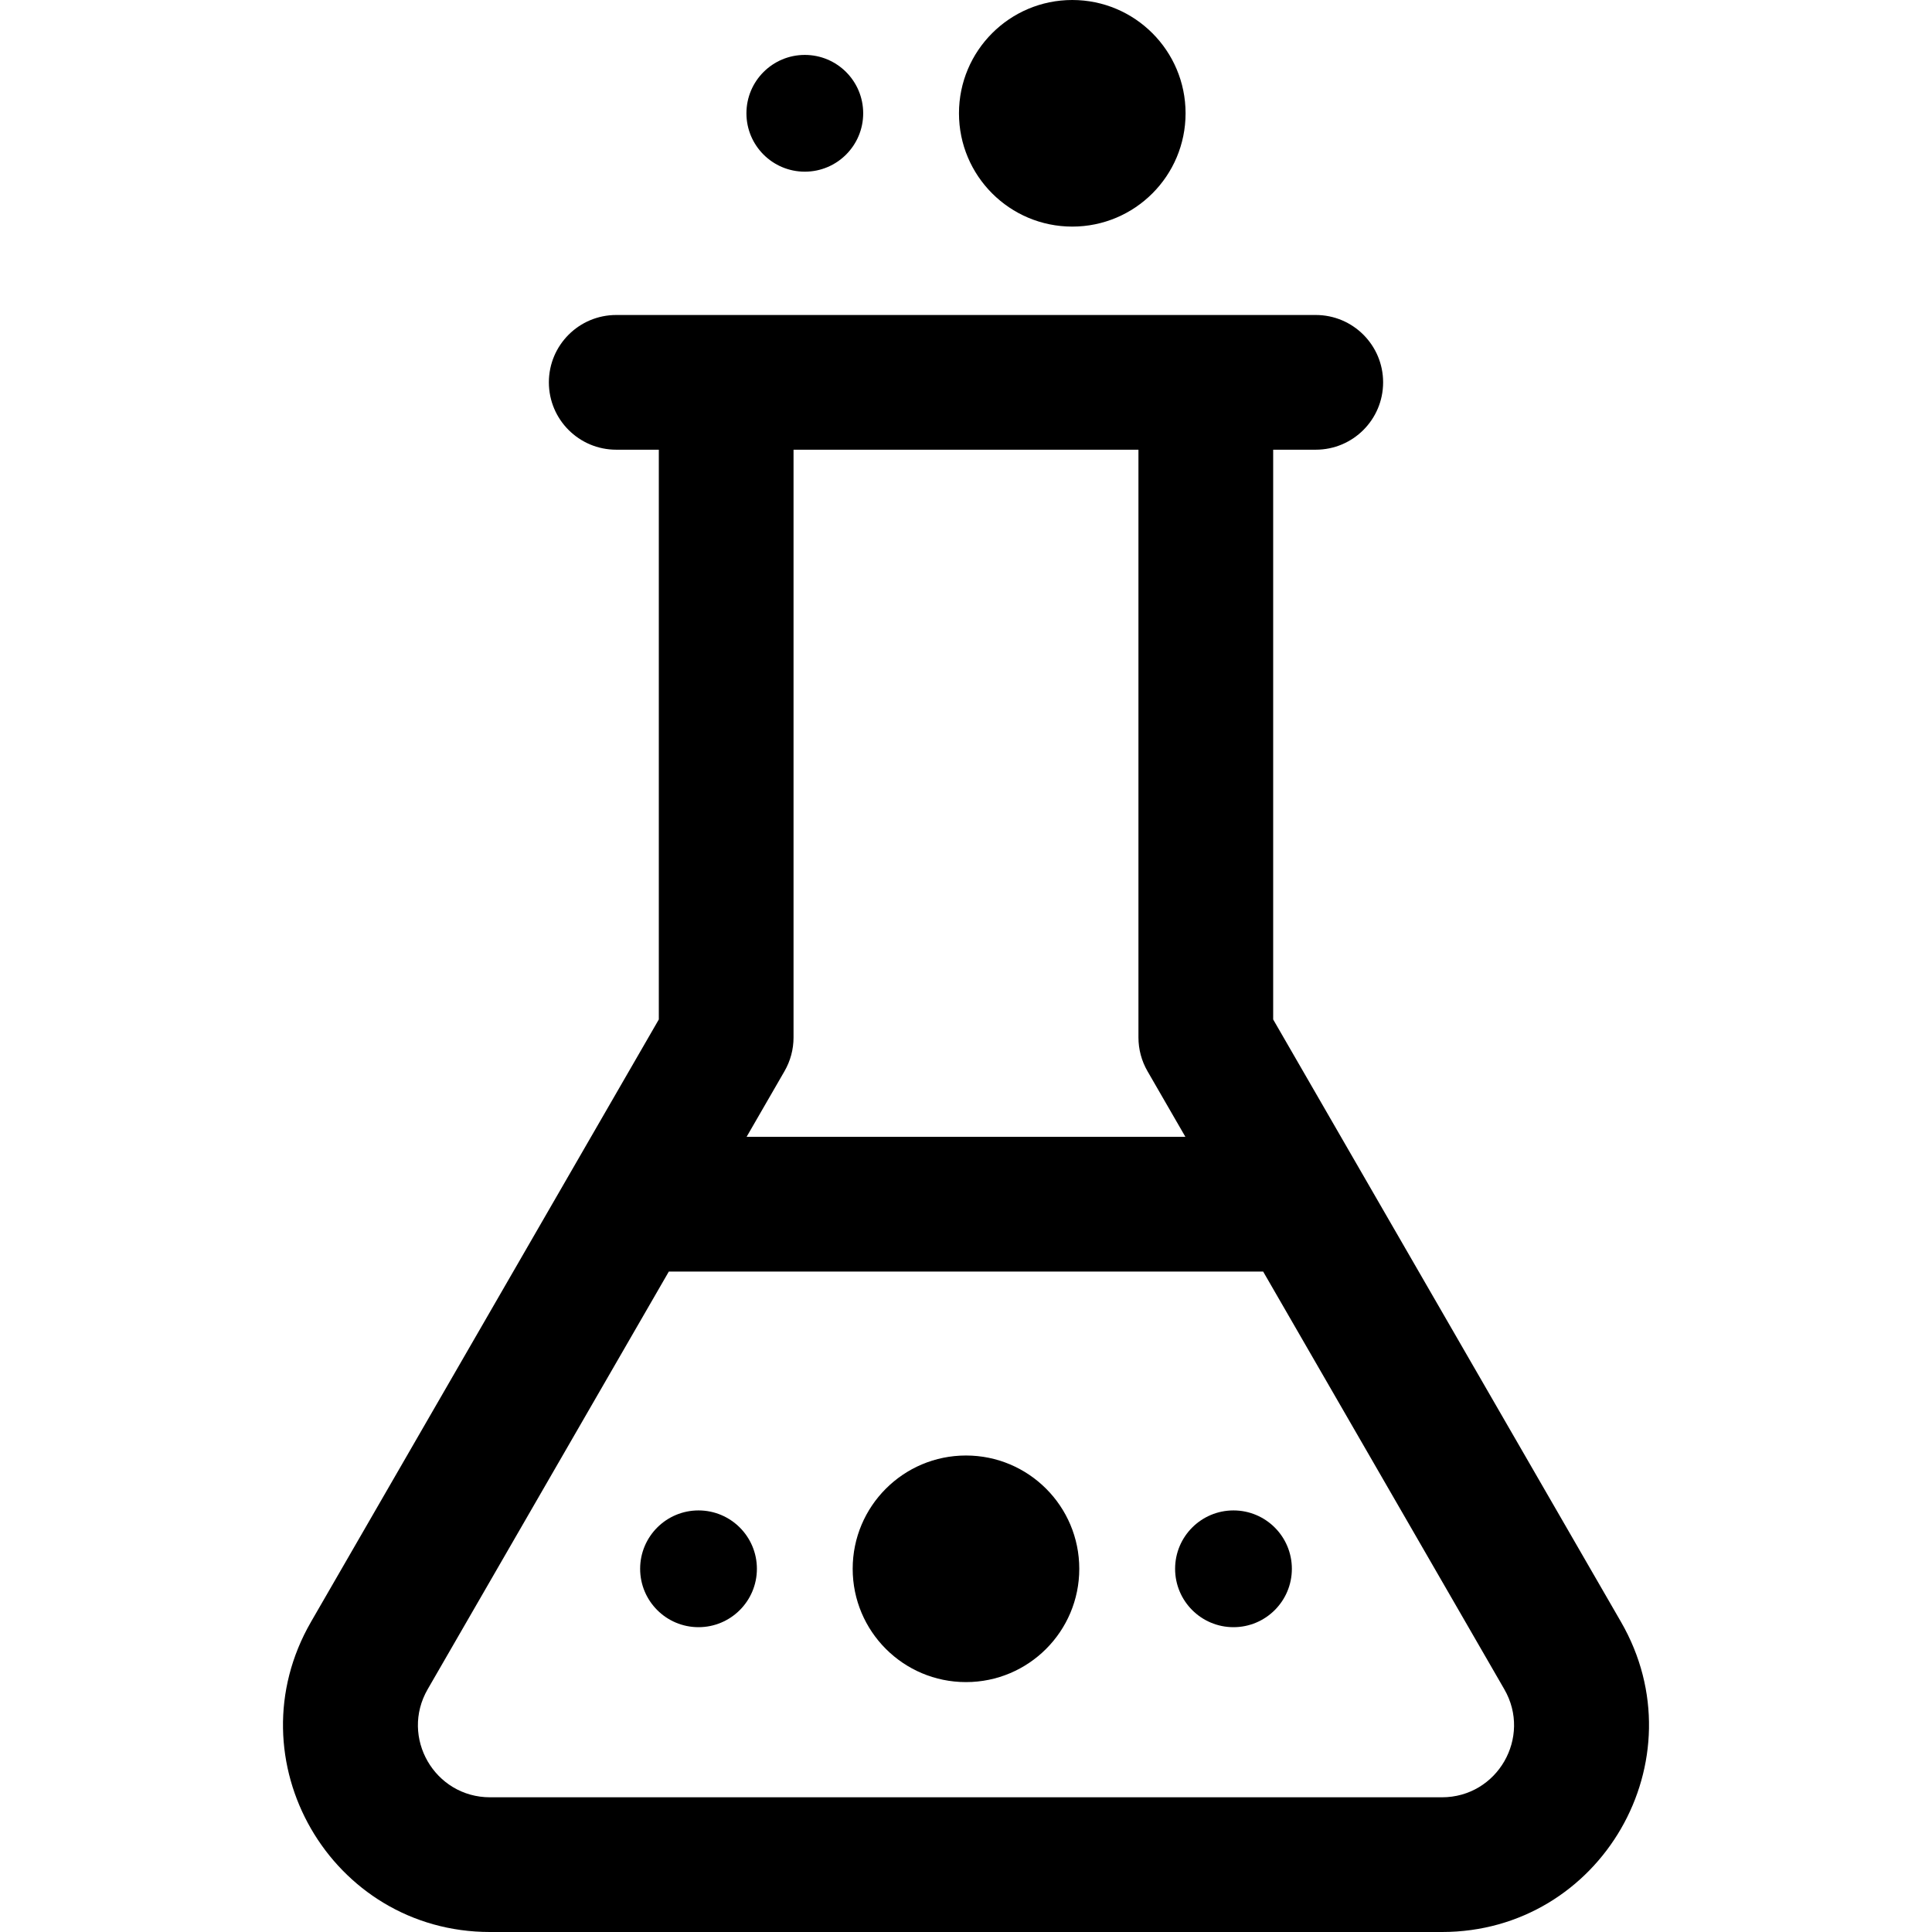
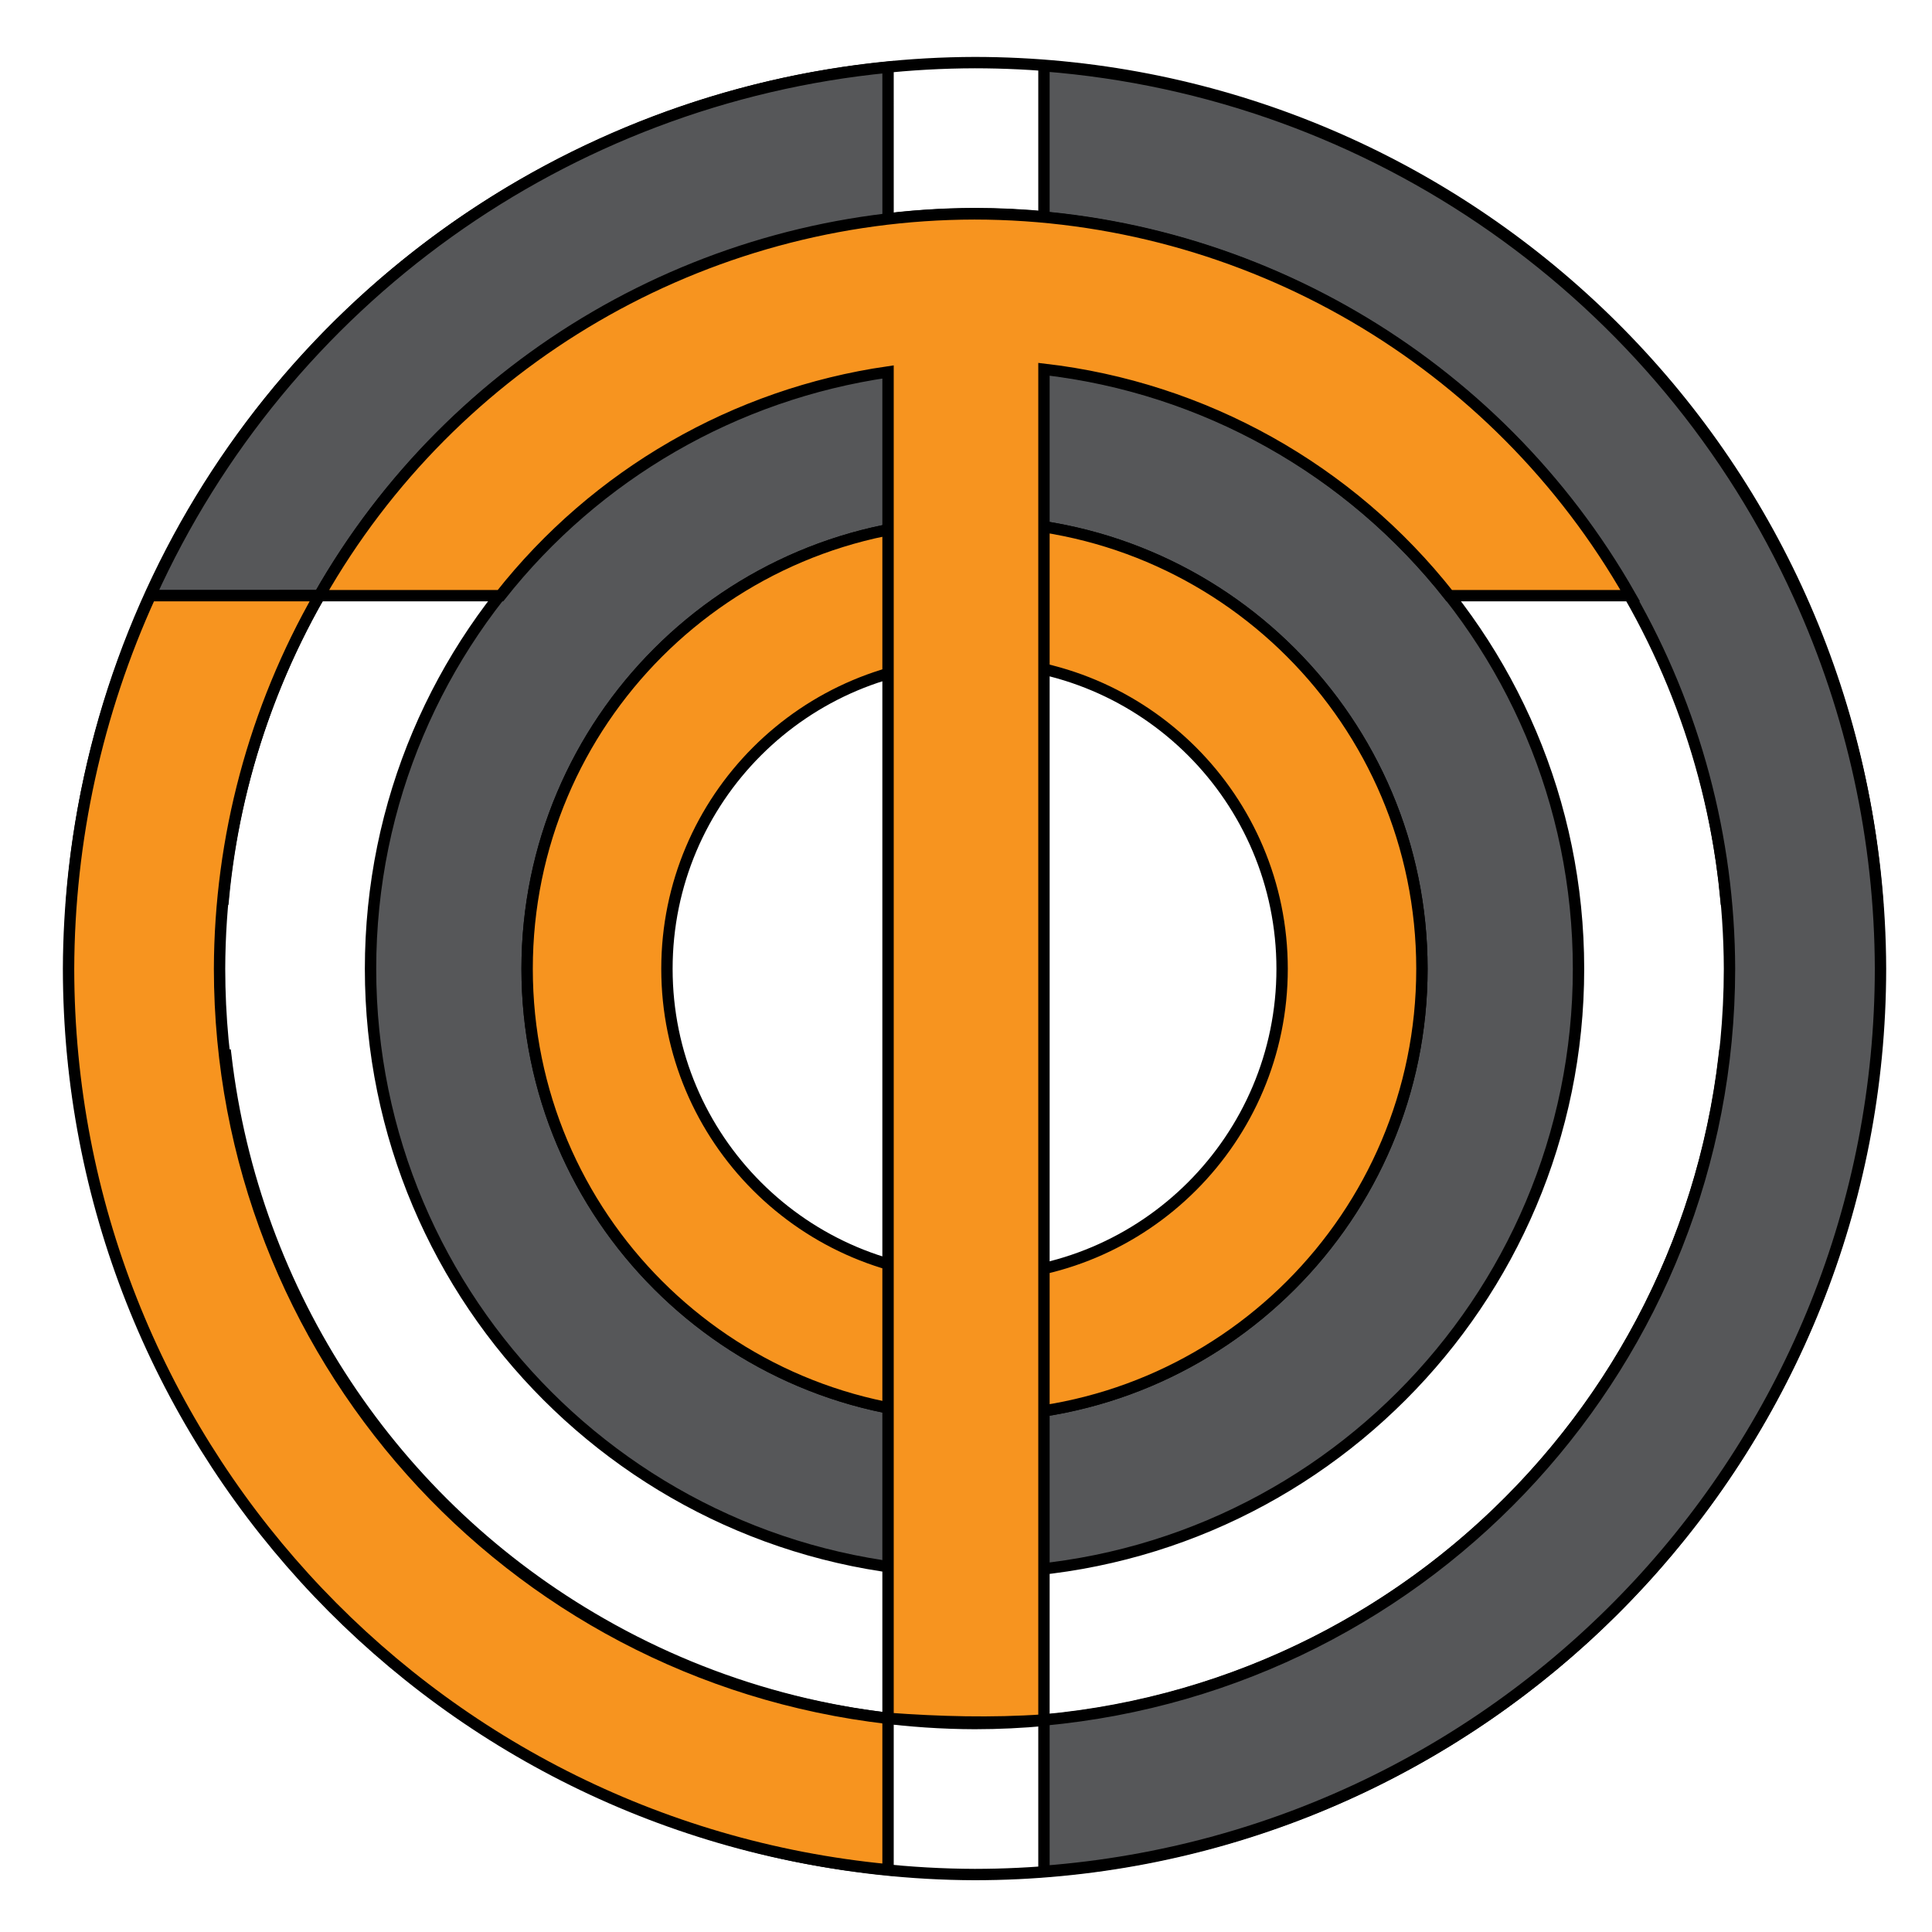
- <svg xmlns="http://www.w3.org/2000/svg" viewBox="0 0 511.999 511.999">
-   <path d="M429.576 429.813l-92.173-159.647v-150.99h11.287c9.858 0 17.85-7.99 17.85-17.85s-7.99-17.85-17.85-17.85H163.306c-9.858 0-17.85 7.99-17.85 17.85s7.99 17.85 17.85 17.85h11.287v150.99L82.42 429.81C61.333 466.335 87.655 512 129.87 512h252.256c42.173 0 68.557-45.628 47.45-82.187zm-221.673-145.94c1.566-2.712 2.392-5.79 2.392-8.924V119.176H301.7v155.77c0 3.134.826 6.213 2.393 8.926l10.044 17.396H197.86l10.043-17.396zM382.126 476.3H129.87c-14.69 0-23.89-15.89-16.532-28.634l63.907-110.69h157.503l63.907 110.69c7.345 12.718-1.81 28.634-16.53 28.634z" />
-   <circle cx="185.114" cy="415.748" r="15.471" />
-   <circle cx="255.994" cy="415.748" r="30.025" />
-   <circle cx="326.886" cy="415.748" r="15.471" />
-   <circle cx="213.283" cy="30.025" r="15.471" />
-   <circle cx="284.163" cy="30.025" r="30.025" />
+ <svg xmlns="http://www.w3.org/2000/svg" width="340" height="340" viewBox="0 0 89.958 89.958">
+   <g stroke="#000">
+     <path d="M3.34 41.866h7.057a35.154 35.154 0 0 1 17.616-27.271 35.154 35.154 0 0 1 17.376-4.65c18.15.016 33.305 13.847 34.975 31.92h7.048C85.724 19.902 67.418 2.935 45.389 2.915a42.185 42.185 0 0 0-17.376 3.794A42.184 42.184 0 0 0 3.34 41.866zm.066 7.26a42.184 42.184 0 0 0 24.607 34.35 42.184 42.184 0 0 0 17.376 3.807c21.723-.02 39.879-16.534 41.952-38.158h-7.052c-2.045 17.73-17.052 31.115-34.9 31.127a35.154 35.154 0 0 1-17.376-4.649 35.154 35.154 0 0 1-17.502-26.478z" fill="none" stroke-width=".529" />
+     <path d="M48.609 3.063v7.057a35.154 35.154 0 0 1 27.27 17.616 35.154 35.154 0 0 1 4.65 17.375c-.015 18.151-13.846 33.306-31.92 34.975v7.048C70.574 85.446 87.54 67.141 87.56 45.111a42.184 42.184 0 0 0-3.794-17.375A42.184 42.184 0 0 0 48.609 3.063zm-7.26.065A42.184 42.184 0 0 0 6.998 27.736h7.873A35.154 35.154 0 0 1 41.35 10.233z" fill="#565759" stroke-width=".529" />
+     <path d="M45.376 16.989A28.123 28.123 0 0 0 17.253 45.11a28.123 28.123 0 0 0 28.123 28.123 28.123 28.123 0 0 0 28.123-28.123A28.123 28.123 0 0 0 45.376 16.99zm0 7.29a20.832 20.832 0 0 1 20.832 20.832 20.832 20.832 0 0 1-20.832 20.832 20.832 20.832 0 0 1-20.832-20.832A20.832 20.832 0 0 1 45.376 24.28z" fill="#565759" stroke-width=".529" />
+     <path d="M45.376 24.28A20.832 20.832 0 0 0 24.544 45.11a20.832 20.832 0 0 0 20.832 20.832 20.832 20.832 0 0 0 20.832-20.832A20.832 20.832 0 0 0 45.376 24.28zm0 6.51A14.322 14.322 0 0 1 59.698 45.11a14.322 14.322 0 0 1-14.322 14.322 14.322 14.322 0 0 1-14.322-14.322A14.322 14.322 0 0 1 45.376 30.79z" fill="#f7941f" stroke-width=".529" />
+     <path d="M6.998 27.736A42.184 42.184 0 0 0 3.192 45.11c.02 21.723 16.534 39.879 38.157 41.952v-7.052c-17.73-2.044-31.115-17.051-31.126-34.9a35.154 35.154 0 0 1 4.648-17.375z" fill="#f7941f" stroke-width=".529" />
+     <path d="M45.376 9.958a35.154 35.154 0 0 0-30.508 17.778h8.435a28.123 28.123 0 0 1 18.046-10.418v62.693c2.39.176 4.812.245 7.26.075V17.194A28.123 28.123 0 0 1 67.48 27.736h8.425a35.154 35.154 0 0 0-30.53-17.778z" fill="#f7941f" stroke-width=".529" />
+   </g>
</svg>
